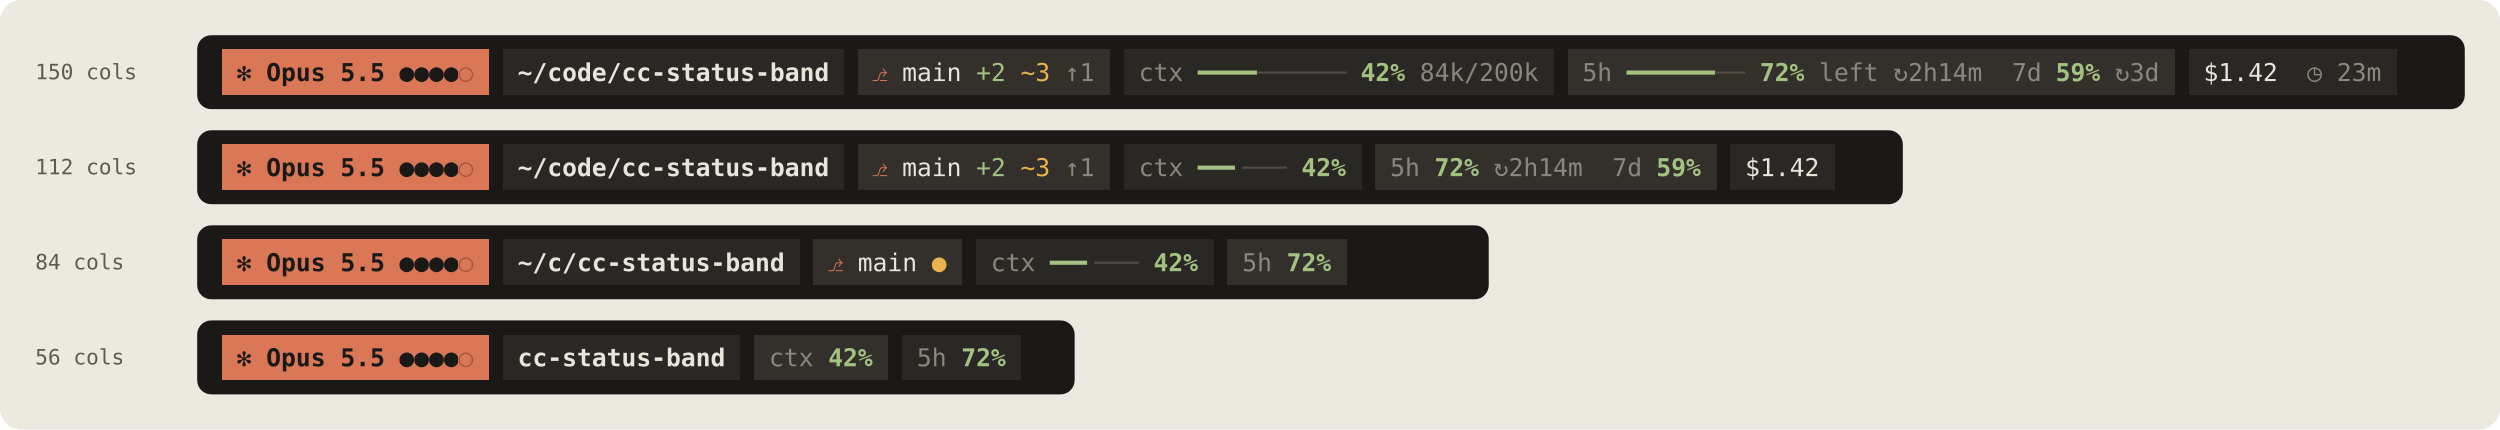
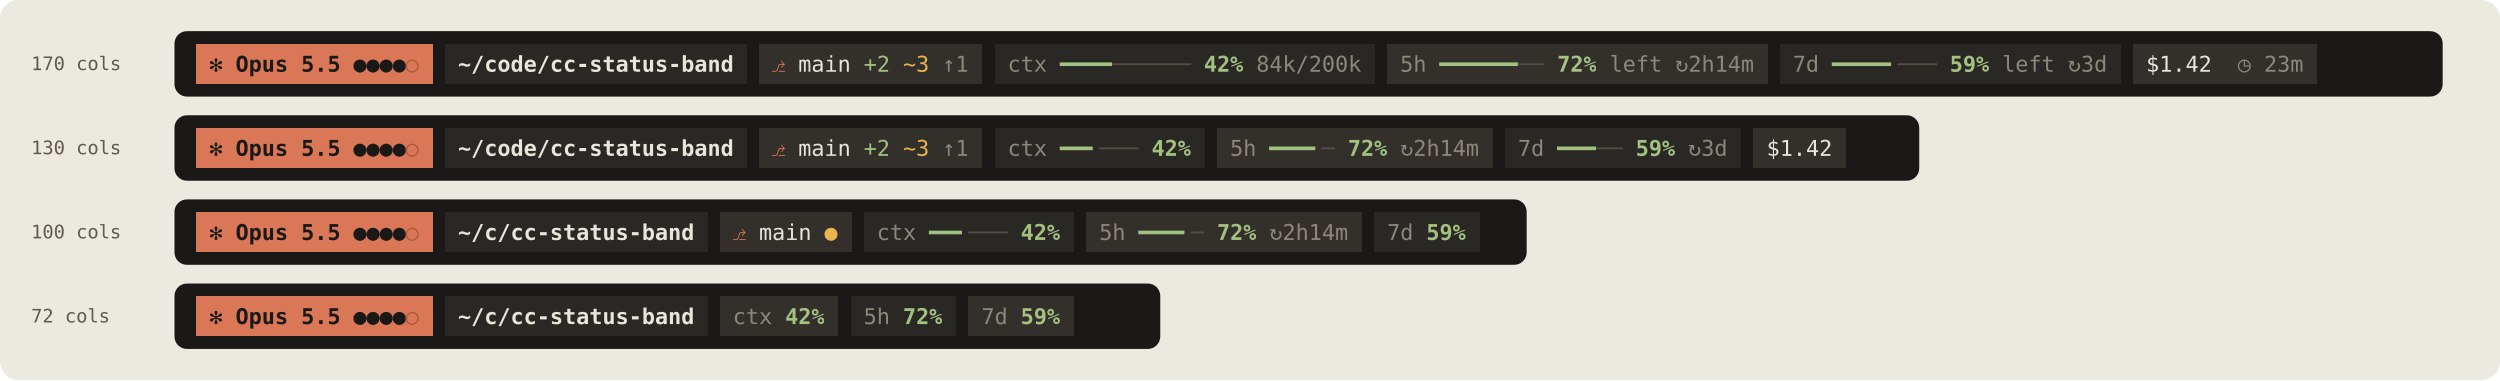
- <svg xmlns="http://www.w3.org/2000/svg" width="1420" height="244" viewBox="0 0 1420 244" font-family="'JetBrains Mono', 'SF Mono', Menlo, Consolas, monospace" font-size="14">
+ <svg xmlns="http://www.w3.org/2000/svg" width="1604.8" height="244" viewBox="0 0 1604.8 244" font-family="'JetBrains Mono', 'SF Mono', Menlo, Consolas, monospace" font-size="14">
  <rect width="100%" height="100%" rx="12" fill="#ECE9E1" />
-   <text x="20" y="45" fill="#5E5A51" font-size="12">150 cols</text>
-   <rect x="112" y="20" width="1288" height="42" rx="8" fill="#1A1917" />
+   <text x="20" y="45" fill="#5E5A51" font-size="12">170 cols</text>
+   <rect x="112" y="20" width="1456" height="42" rx="8" fill="#1A1917" />
  <rect x="126.0" y="28" width="25.8" height="26" fill="#D97757" shape-rendering="crispEdges" />
  <text x="126.0" y="46.04" textLength="25.2" lengthAdjust="spacingAndGlyphs" fill="#1A1917" xml:space="preserve"> ✻ </text>
  <rect x="151.2" y="28" width="67.8" height="26" fill="#D97757" shape-rendering="crispEdges" />
  <text x="151.2" y="46.04" textLength="67.2" lengthAdjust="spacingAndGlyphs" fill="#1A1917" font-weight="700" xml:space="preserve">Opus 5.5</text>
  <rect x="218.4" y="28" width="42.6" height="26" fill="#D97757" shape-rendering="crispEdges" />
  <text x="218.4" y="46.04" textLength="42.0" lengthAdjust="spacingAndGlyphs" fill="#1A1917" xml:space="preserve"> ●●●●</text>
  <rect x="260.4" y="28" width="17.4" height="26" fill="#D97757" shape-rendering="crispEdges" />
  <text x="260.4" y="46.04" textLength="16.8" lengthAdjust="spacingAndGlyphs" fill="#A9583C" xml:space="preserve">○ </text>
  <rect x="285.6" y="28" width="9.0" height="26" fill="#2A2825" shape-rendering="crispEdges" />
  <rect x="294.0" y="28" width="177.0" height="26" fill="#2A2825" shape-rendering="crispEdges" />
  <text x="294.0" y="46.04" textLength="176.4" lengthAdjust="spacingAndGlyphs" fill="#E8E5DA" font-weight="700" xml:space="preserve">~/code/cc-status-band</text>
  <rect x="470.4" y="28" width="9.0" height="26" fill="#2A2825" shape-rendering="crispEdges" />
  <rect x="487.2" y="28" width="9.0" height="26" fill="#33302C" shape-rendering="crispEdges" />
  <rect x="495.6" y="28" width="17.4" height="26" fill="#33302C" shape-rendering="crispEdges" />
  <text x="495.6" y="46.04" textLength="16.8" lengthAdjust="spacingAndGlyphs" fill="#D97757" xml:space="preserve">⎇ </text>
  <rect x="512.4" y="28" width="34.2" height="26" fill="#33302C" shape-rendering="crispEdges" />
  <text x="512.4" y="46.04" textLength="33.6" lengthAdjust="spacingAndGlyphs" fill="#E8E5DA" xml:space="preserve">main</text>
  <rect x="546.0" y="28" width="25.8" height="26" fill="#33302C" shape-rendering="crispEdges" />
  <text x="546.0" y="46.04" textLength="25.2" lengthAdjust="spacingAndGlyphs" fill="#A3C281" xml:space="preserve"> +2</text>
  <rect x="571.2" y="28" width="25.8" height="26" fill="#33302C" shape-rendering="crispEdges" />
  <text x="571.2" y="46.04" textLength="25.2" lengthAdjust="spacingAndGlyphs" fill="#E9B44C" xml:space="preserve"> ~3</text>
  <rect x="596.4" y="28" width="34.2" height="26" fill="#33302C" shape-rendering="crispEdges" />
  <text x="596.4" y="46.04" textLength="33.6" lengthAdjust="spacingAndGlyphs" fill="#8C877B" xml:space="preserve"> ↑1 </text>
  <rect x="638.4" y="28" width="9.0" height="26" fill="#2A2825" shape-rendering="crispEdges" />
  <rect x="646.8" y="28" width="34.2" height="26" fill="#2A2825" shape-rendering="crispEdges" />
  <text x="646.8" y="46.04" textLength="33.6" lengthAdjust="spacingAndGlyphs" fill="#8C877B" xml:space="preserve">ctx </text>
  <rect x="680.4" y="28" width="34.2" height="26" fill="#2A2825" shape-rendering="crispEdges" />
  <text x="680.4" y="46.04" textLength="33.6" lengthAdjust="spacingAndGlyphs" fill="#A3C281" xml:space="preserve">━━━━</text>
  <rect x="714.0" y="28" width="59.4" height="26" fill="#2A2825" shape-rendering="crispEdges" />
  <text x="714.0" y="46.04" textLength="58.8" lengthAdjust="spacingAndGlyphs" fill="#524D45" xml:space="preserve">────── </text>
  <rect x="772.8" y="28" width="25.8" height="26" fill="#2A2825" shape-rendering="crispEdges" />
  <text x="772.8" y="46.04" textLength="25.2" lengthAdjust="spacingAndGlyphs" fill="#A3C281" font-weight="700" xml:space="preserve">42%</text>
  <rect x="798.0" y="28" width="84.6" height="26" fill="#2A2825" shape-rendering="crispEdges" />
  <text x="798.0" y="46.04" textLength="84.0" lengthAdjust="spacingAndGlyphs" fill="#8C877B" xml:space="preserve"> 84k/200k </text>
  <rect x="890.4" y="28" width="9.0" height="26" fill="#33302C" shape-rendering="crispEdges" />
  <rect x="898.8" y="28" width="25.8" height="26" fill="#33302C" shape-rendering="crispEdges" />
  <text x="898.8" y="46.04" textLength="25.2" lengthAdjust="spacingAndGlyphs" fill="#8C877B" xml:space="preserve">5h </text>
  <rect x="924.0" y="28" width="51.0" height="26" fill="#33302C" shape-rendering="crispEdges" />
  <text x="924.0" y="46.04" textLength="50.4" lengthAdjust="spacingAndGlyphs" fill="#A3C281" xml:space="preserve">━━━━━━</text>
  <rect x="974.4" y="28" width="25.8" height="26" fill="#33302C" shape-rendering="crispEdges" />
  <text x="974.4" y="46.04" textLength="25.2" lengthAdjust="spacingAndGlyphs" fill="#524D45" xml:space="preserve">── </text>
  <rect x="999.6" y="28" width="25.8" height="26" fill="#33302C" shape-rendering="crispEdges" />
  <text x="999.6" y="46.04" textLength="25.2" lengthAdjust="spacingAndGlyphs" fill="#A3C281" font-weight="700" xml:space="preserve">72%</text>
-   <rect x="1024.8" y="28" width="143.4" height="26" fill="#33302C" shape-rendering="crispEdges" />
-   <text x="1024.8" y="46.04" textLength="142.8" lengthAdjust="spacingAndGlyphs" fill="#8C877B" xml:space="preserve"> left ↻2h14m  7d </text>
-   <rect x="1167.6" y="28" width="25.8" height="26" fill="#33302C" shape-rendering="crispEdges" />
-   <text x="1167.6" y="46.04" textLength="25.2" lengthAdjust="spacingAndGlyphs" fill="#A3C281" font-weight="700" xml:space="preserve">59%</text>
-   <rect x="1192.8" y="28" width="42.6" height="26" fill="#33302C" shape-rendering="crispEdges" />
-   <text x="1192.8" y="46.04" textLength="42.0" lengthAdjust="spacingAndGlyphs" fill="#8C877B" xml:space="preserve"> ↻3d </text>
-   <rect x="1243.2" y="28" width="51.0" height="26" fill="#2A2825" shape-rendering="crispEdges" />
-   <text x="1243.2" y="46.04" textLength="50.4" lengthAdjust="spacingAndGlyphs" fill="#E8E5DA" xml:space="preserve"> $1.42</text>
-   <rect x="1293.6" y="28" width="67.8" height="26" fill="#2A2825" shape-rendering="crispEdges" />
-   <text x="1293.6" y="46.04" textLength="67.2" lengthAdjust="spacingAndGlyphs" fill="#8C877B" xml:space="preserve">  ◷ 23m </text>
-   <text x="20" y="99" fill="#5E5A51" font-size="12">112 cols</text>
-   <rect x="112" y="74" width="968.8" height="42" rx="8" fill="#1A1917" />
+   <rect x="1024.8" y="28" width="109.8" height="26" fill="#33302C" shape-rendering="crispEdges" />
+   <text x="1024.8" y="46.04" textLength="109.2" lengthAdjust="spacingAndGlyphs" fill="#8C877B" xml:space="preserve"> left ↻2h14m </text>
+   <rect x="1142.4" y="28" width="9.0" height="26" fill="#2A2825" shape-rendering="crispEdges" />
+   <rect x="1150.8" y="28" width="25.8" height="26" fill="#2A2825" shape-rendering="crispEdges" />
+   <text x="1150.8" y="46.04" textLength="25.2" lengthAdjust="spacingAndGlyphs" fill="#8C877B" xml:space="preserve">7d </text>
+   <rect x="1176.0" y="28" width="42.6" height="26" fill="#2A2825" shape-rendering="crispEdges" />
+   <text x="1176.0" y="46.04" textLength="42.0" lengthAdjust="spacingAndGlyphs" fill="#A3C281" xml:space="preserve">━━━━╸</text>
+   <rect x="1218.0" y="28" width="34.2" height="26" fill="#2A2825" shape-rendering="crispEdges" />
+   <text x="1218.0" y="46.04" textLength="33.6" lengthAdjust="spacingAndGlyphs" fill="#524D45" xml:space="preserve">─── </text>
+   <rect x="1251.6" y="28" width="25.8" height="26" fill="#2A2825" shape-rendering="crispEdges" />
+   <text x="1251.6" y="46.04" textLength="25.2" lengthAdjust="spacingAndGlyphs" fill="#A3C281" font-weight="700" xml:space="preserve">59%</text>
+   <rect x="1276.8" y="28" width="84.6" height="26" fill="#2A2825" shape-rendering="crispEdges" />
+   <text x="1276.8" y="46.04" textLength="84.0" lengthAdjust="spacingAndGlyphs" fill="#8C877B" xml:space="preserve"> left ↻3d </text>
+   <rect x="1369.2" y="28" width="51.0" height="26" fill="#33302C" shape-rendering="crispEdges" />
+   <text x="1369.2" y="46.04" textLength="50.4" lengthAdjust="spacingAndGlyphs" fill="#E8E5DA" xml:space="preserve"> $1.42</text>
+   <rect x="1419.6" y="28" width="67.8" height="26" fill="#33302C" shape-rendering="crispEdges" />
+   <text x="1419.6" y="46.04" textLength="67.2" lengthAdjust="spacingAndGlyphs" fill="#8C877B" xml:space="preserve">  ◷ 23m </text>
+   <text x="20" y="99" fill="#5E5A51" font-size="12">130 cols</text>
+   <rect x="112" y="74" width="1120" height="42" rx="8" fill="#1A1917" />
  <rect x="126.0" y="82" width="25.8" height="26" fill="#D97757" shape-rendering="crispEdges" />
  <text x="126.0" y="100.04" textLength="25.2" lengthAdjust="spacingAndGlyphs" fill="#1A1917" xml:space="preserve"> ✻ </text>
  <rect x="151.2" y="82" width="67.8" height="26" fill="#D97757" shape-rendering="crispEdges" />
  <text x="151.2" y="100.04" textLength="67.2" lengthAdjust="spacingAndGlyphs" fill="#1A1917" font-weight="700" xml:space="preserve">Opus 5.5</text>
  <rect x="218.4" y="82" width="42.6" height="26" fill="#D97757" shape-rendering="crispEdges" />
  <text x="218.4" y="100.04" textLength="42.0" lengthAdjust="spacingAndGlyphs" fill="#1A1917" xml:space="preserve"> ●●●●</text>
  <rect x="260.4" y="82" width="17.4" height="26" fill="#D97757" shape-rendering="crispEdges" />
  <text x="260.4" y="100.04" textLength="16.8" lengthAdjust="spacingAndGlyphs" fill="#A9583C" xml:space="preserve">○ </text>
  <rect x="285.6" y="82" width="9.0" height="26" fill="#2A2825" shape-rendering="crispEdges" />
  <rect x="294.0" y="82" width="177.0" height="26" fill="#2A2825" shape-rendering="crispEdges" />
  <text x="294.0" y="100.04" textLength="176.4" lengthAdjust="spacingAndGlyphs" fill="#E8E5DA" font-weight="700" xml:space="preserve">~/code/cc-status-band</text>
  <rect x="470.4" y="82" width="9.0" height="26" fill="#2A2825" shape-rendering="crispEdges" />
  <rect x="487.2" y="82" width="9.0" height="26" fill="#33302C" shape-rendering="crispEdges" />
  <rect x="495.6" y="82" width="17.4" height="26" fill="#33302C" shape-rendering="crispEdges" />
  <text x="495.6" y="100.04" textLength="16.8" lengthAdjust="spacingAndGlyphs" fill="#D97757" xml:space="preserve">⎇ </text>
  <rect x="512.4" y="82" width="34.2" height="26" fill="#33302C" shape-rendering="crispEdges" />
  <text x="512.4" y="100.04" textLength="33.6" lengthAdjust="spacingAndGlyphs" fill="#E8E5DA" xml:space="preserve">main</text>
  <rect x="546.0" y="82" width="25.8" height="26" fill="#33302C" shape-rendering="crispEdges" />
  <text x="546.0" y="100.04" textLength="25.2" lengthAdjust="spacingAndGlyphs" fill="#A3C281" xml:space="preserve"> +2</text>
  <rect x="571.2" y="82" width="25.8" height="26" fill="#33302C" shape-rendering="crispEdges" />
  <text x="571.2" y="100.04" textLength="25.2" lengthAdjust="spacingAndGlyphs" fill="#E9B44C" xml:space="preserve"> ~3</text>
  <rect x="596.4" y="82" width="34.2" height="26" fill="#33302C" shape-rendering="crispEdges" />
  <text x="596.4" y="100.04" textLength="33.6" lengthAdjust="spacingAndGlyphs" fill="#8C877B" xml:space="preserve"> ↑1 </text>
  <rect x="638.4" y="82" width="9.0" height="26" fill="#2A2825" shape-rendering="crispEdges" />
  <rect x="646.8" y="82" width="34.2" height="26" fill="#2A2825" shape-rendering="crispEdges" />
  <text x="646.8" y="100.04" textLength="33.6" lengthAdjust="spacingAndGlyphs" fill="#8C877B" xml:space="preserve">ctx </text>
  <rect x="680.4" y="82" width="25.8" height="26" fill="#2A2825" shape-rendering="crispEdges" />
  <text x="680.4" y="100.04" textLength="25.2" lengthAdjust="spacingAndGlyphs" fill="#A3C281" xml:space="preserve">━━╸</text>
  <rect x="705.6" y="82" width="34.2" height="26" fill="#2A2825" shape-rendering="crispEdges" />
  <text x="705.6" y="100.04" textLength="33.6" lengthAdjust="spacingAndGlyphs" fill="#524D45" xml:space="preserve">─── </text>
  <rect x="739.2" y="82" width="25.8" height="26" fill="#2A2825" shape-rendering="crispEdges" />
  <text x="739.2" y="100.04" textLength="25.2" lengthAdjust="spacingAndGlyphs" fill="#A3C281" font-weight="700" xml:space="preserve">42%</text>
  <rect x="764.4" y="82" width="9.0" height="26" fill="#2A2825" shape-rendering="crispEdges" />
  <rect x="781.2" y="82" width="9.0" height="26" fill="#33302C" shape-rendering="crispEdges" />
  <rect x="789.6" y="82" width="25.8" height="26" fill="#33302C" shape-rendering="crispEdges" />
  <text x="789.6" y="100.04" textLength="25.2" lengthAdjust="spacingAndGlyphs" fill="#8C877B" xml:space="preserve">5h </text>
-   <rect x="814.8" y="82" width="25.8" height="26" fill="#33302C" shape-rendering="crispEdges" />
-   <text x="814.8" y="100.04" textLength="25.2" lengthAdjust="spacingAndGlyphs" fill="#A3C281" font-weight="700" xml:space="preserve">72%</text>
-   <rect x="840.0" y="82" width="101.4" height="26" fill="#33302C" shape-rendering="crispEdges" />
-   <text x="840.0" y="100.04" textLength="100.8" lengthAdjust="spacingAndGlyphs" fill="#8C877B" xml:space="preserve"> ↻2h14m  7d </text>
-   <rect x="940.8" y="82" width="25.8" height="26" fill="#33302C" shape-rendering="crispEdges" />
-   <text x="940.8" y="100.04" textLength="25.2" lengthAdjust="spacingAndGlyphs" fill="#A3C281" font-weight="700" xml:space="preserve">59%</text>
-   <rect x="966.0" y="82" width="9.0" height="26" fill="#33302C" shape-rendering="crispEdges" />
-   <rect x="982.8" y="82" width="59.4" height="26" fill="#2A2825" shape-rendering="crispEdges" />
-   <text x="982.8" y="100.04" textLength="58.8" lengthAdjust="spacingAndGlyphs" fill="#E8E5DA" xml:space="preserve"> $1.42 </text>
-   <text x="20" y="153" fill="#5E5A51" font-size="12">84 cols</text>
-   <rect x="112" y="128" width="733.6" height="42" rx="8" fill="#1A1917" />
+   <rect x="814.8" y="82" width="34.2" height="26" fill="#33302C" shape-rendering="crispEdges" />
+   <text x="814.8" y="100.04" textLength="33.6" lengthAdjust="spacingAndGlyphs" fill="#A3C281" xml:space="preserve">━━━╸</text>
+   <rect x="848.4" y="82" width="17.4" height="26" fill="#33302C" shape-rendering="crispEdges" />
+   <text x="848.4" y="100.04" textLength="16.8" lengthAdjust="spacingAndGlyphs" fill="#524D45" xml:space="preserve">─ </text>
+   <rect x="865.2" y="82" width="25.8" height="26" fill="#33302C" shape-rendering="crispEdges" />
+   <text x="865.2" y="100.04" textLength="25.2" lengthAdjust="spacingAndGlyphs" fill="#A3C281" font-weight="700" xml:space="preserve">72%</text>
+   <rect x="890.4" y="82" width="67.8" height="26" fill="#33302C" shape-rendering="crispEdges" />
+   <text x="890.4" y="100.04" textLength="67.2" lengthAdjust="spacingAndGlyphs" fill="#8C877B" xml:space="preserve"> ↻2h14m </text>
+   <rect x="966.0" y="82" width="9.0" height="26" fill="#2A2825" shape-rendering="crispEdges" />
+   <rect x="974.4" y="82" width="25.8" height="26" fill="#2A2825" shape-rendering="crispEdges" />
+   <text x="974.4" y="100.04" textLength="25.2" lengthAdjust="spacingAndGlyphs" fill="#8C877B" xml:space="preserve">7d </text>
+   <rect x="999.6" y="82" width="25.8" height="26" fill="#2A2825" shape-rendering="crispEdges" />
+   <text x="999.6" y="100.04" textLength="25.2" lengthAdjust="spacingAndGlyphs" fill="#A3C281" xml:space="preserve">━━━</text>
+   <rect x="1024.8" y="82" width="25.8" height="26" fill="#2A2825" shape-rendering="crispEdges" />
+   <text x="1024.8" y="100.04" textLength="25.2" lengthAdjust="spacingAndGlyphs" fill="#524D45" xml:space="preserve">── </text>
+   <rect x="1050.0" y="82" width="25.8" height="26" fill="#2A2825" shape-rendering="crispEdges" />
+   <text x="1050.0" y="100.04" textLength="25.2" lengthAdjust="spacingAndGlyphs" fill="#A3C281" font-weight="700" xml:space="preserve">59%</text>
+   <rect x="1075.2" y="82" width="42.6" height="26" fill="#2A2825" shape-rendering="crispEdges" />
+   <text x="1075.2" y="100.04" textLength="42.0" lengthAdjust="spacingAndGlyphs" fill="#8C877B" xml:space="preserve"> ↻3d </text>
+   <rect x="1125.6" y="82" width="59.4" height="26" fill="#33302C" shape-rendering="crispEdges" />
+   <text x="1125.6" y="100.04" textLength="58.8" lengthAdjust="spacingAndGlyphs" fill="#E8E5DA" xml:space="preserve"> $1.42 </text>
+   <text x="20" y="153" fill="#5E5A51" font-size="12">100 cols</text>
+   <rect x="112" y="128" width="868" height="42" rx="8" fill="#1A1917" />
  <rect x="126.0" y="136" width="25.8" height="26" fill="#D97757" shape-rendering="crispEdges" />
  <text x="126.0" y="154.04" textLength="25.2" lengthAdjust="spacingAndGlyphs" fill="#1A1917" xml:space="preserve"> ✻ </text>
  <rect x="151.2" y="136" width="67.8" height="26" fill="#D97757" shape-rendering="crispEdges" />
  <text x="151.2" y="154.04" textLength="67.2" lengthAdjust="spacingAndGlyphs" fill="#1A1917" font-weight="700" xml:space="preserve">Opus 5.5</text>
  <rect x="218.4" y="136" width="42.6" height="26" fill="#D97757" shape-rendering="crispEdges" />
  <text x="218.4" y="154.04" textLength="42.0" lengthAdjust="spacingAndGlyphs" fill="#1A1917" xml:space="preserve"> ●●●●</text>
  <rect x="260.4" y="136" width="17.4" height="26" fill="#D97757" shape-rendering="crispEdges" />
  <text x="260.4" y="154.04" textLength="16.8" lengthAdjust="spacingAndGlyphs" fill="#A9583C" xml:space="preserve">○ </text>
  <rect x="285.6" y="136" width="9.0" height="26" fill="#2A2825" shape-rendering="crispEdges" />
  <rect x="294.0" y="136" width="151.8" height="26" fill="#2A2825" shape-rendering="crispEdges" />
  <text x="294.0" y="154.04" textLength="151.2" lengthAdjust="spacingAndGlyphs" fill="#E8E5DA" font-weight="700" xml:space="preserve">~/c/cc-status-band</text>
  <rect x="445.2" y="136" width="9.0" height="26" fill="#2A2825" shape-rendering="crispEdges" />
  <rect x="462.0" y="136" width="9.0" height="26" fill="#33302C" shape-rendering="crispEdges" />
  <rect x="470.4" y="136" width="17.4" height="26" fill="#33302C" shape-rendering="crispEdges" />
  <text x="470.4" y="154.04" textLength="16.8" lengthAdjust="spacingAndGlyphs" fill="#D97757" xml:space="preserve">⎇ </text>
  <rect x="487.2" y="136" width="34.2" height="26" fill="#33302C" shape-rendering="crispEdges" />
  <text x="487.2" y="154.04" textLength="33.6" lengthAdjust="spacingAndGlyphs" fill="#E8E5DA" xml:space="preserve">main</text>
  <rect x="520.8" y="136" width="25.8" height="26" fill="#33302C" shape-rendering="crispEdges" />
  <text x="520.8" y="154.04" textLength="25.2" lengthAdjust="spacingAndGlyphs" fill="#E9B44C" xml:space="preserve"> ● </text>
  <rect x="554.4" y="136" width="9.0" height="26" fill="#2A2825" shape-rendering="crispEdges" />
  <rect x="562.8" y="136" width="34.2" height="26" fill="#2A2825" shape-rendering="crispEdges" />
  <text x="562.8" y="154.04" textLength="33.6" lengthAdjust="spacingAndGlyphs" fill="#8C877B" xml:space="preserve">ctx </text>
  <rect x="596.4" y="136" width="25.8" height="26" fill="#2A2825" shape-rendering="crispEdges" />
  <text x="596.4" y="154.04" textLength="25.2" lengthAdjust="spacingAndGlyphs" fill="#A3C281" xml:space="preserve">━━╸</text>
  <rect x="621.6" y="136" width="34.2" height="26" fill="#2A2825" shape-rendering="crispEdges" />
  <text x="621.6" y="154.04" textLength="33.6" lengthAdjust="spacingAndGlyphs" fill="#524D45" xml:space="preserve">─── </text>
  <rect x="655.2" y="136" width="25.8" height="26" fill="#2A2825" shape-rendering="crispEdges" />
  <text x="655.2" y="154.04" textLength="25.2" lengthAdjust="spacingAndGlyphs" fill="#A3C281" font-weight="700" xml:space="preserve">42%</text>
  <rect x="680.4" y="136" width="9.0" height="26" fill="#2A2825" shape-rendering="crispEdges" />
  <rect x="697.2" y="136" width="9.0" height="26" fill="#33302C" shape-rendering="crispEdges" />
  <rect x="705.6" y="136" width="25.8" height="26" fill="#33302C" shape-rendering="crispEdges" />
  <text x="705.6" y="154.04" textLength="25.2" lengthAdjust="spacingAndGlyphs" fill="#8C877B" xml:space="preserve">5h </text>
-   <rect x="730.8" y="136" width="25.8" height="26" fill="#33302C" shape-rendering="crispEdges" />
-   <text x="730.8" y="154.04" textLength="25.2" lengthAdjust="spacingAndGlyphs" fill="#A3C281" font-weight="700" xml:space="preserve">72%</text>
-   <rect x="756.0" y="136" width="9.0" height="26" fill="#33302C" shape-rendering="crispEdges" />
-   <text x="20" y="207" fill="#5E5A51" font-size="12">56 cols</text>
-   <rect x="112" y="182" width="498.4" height="42" rx="8" fill="#1A1917" />
+   <rect x="730.8" y="136" width="34.2" height="26" fill="#33302C" shape-rendering="crispEdges" />
+   <text x="730.8" y="154.04" textLength="33.6" lengthAdjust="spacingAndGlyphs" fill="#A3C281" xml:space="preserve">━━━╸</text>
+   <rect x="764.4" y="136" width="17.4" height="26" fill="#33302C" shape-rendering="crispEdges" />
+   <text x="764.4" y="154.04" textLength="16.8" lengthAdjust="spacingAndGlyphs" fill="#524D45" xml:space="preserve">─ </text>
+   <rect x="781.2" y="136" width="25.8" height="26" fill="#33302C" shape-rendering="crispEdges" />
+   <text x="781.2" y="154.04" textLength="25.2" lengthAdjust="spacingAndGlyphs" fill="#A3C281" font-weight="700" xml:space="preserve">72%</text>
+   <rect x="806.4" y="136" width="67.8" height="26" fill="#33302C" shape-rendering="crispEdges" />
+   <text x="806.4" y="154.04" textLength="67.2" lengthAdjust="spacingAndGlyphs" fill="#8C877B" xml:space="preserve"> ↻2h14m </text>
+   <rect x="882.0" y="136" width="9.0" height="26" fill="#2A2825" shape-rendering="crispEdges" />
+   <rect x="890.4" y="136" width="25.8" height="26" fill="#2A2825" shape-rendering="crispEdges" />
+   <text x="890.4" y="154.04" textLength="25.2" lengthAdjust="spacingAndGlyphs" fill="#8C877B" xml:space="preserve">7d </text>
+   <rect x="915.6" y="136" width="25.8" height="26" fill="#2A2825" shape-rendering="crispEdges" />
+   <text x="915.6" y="154.04" textLength="25.2" lengthAdjust="spacingAndGlyphs" fill="#A3C281" font-weight="700" xml:space="preserve">59%</text>
+   <rect x="940.8" y="136" width="9.0" height="26" fill="#2A2825" shape-rendering="crispEdges" />
+   <text x="20" y="207" fill="#5E5A51" font-size="12">72 cols</text>
+   <rect x="112" y="182" width="632.8" height="42" rx="8" fill="#1A1917" />
  <rect x="126.0" y="190" width="25.8" height="26" fill="#D97757" shape-rendering="crispEdges" />
  <text x="126.0" y="208.04" textLength="25.2" lengthAdjust="spacingAndGlyphs" fill="#1A1917" xml:space="preserve"> ✻ </text>
  <rect x="151.2" y="190" width="67.8" height="26" fill="#D97757" shape-rendering="crispEdges" />
  <text x="151.2" y="208.04" textLength="67.2" lengthAdjust="spacingAndGlyphs" fill="#1A1917" font-weight="700" xml:space="preserve">Opus 5.5</text>
  <rect x="218.4" y="190" width="42.6" height="26" fill="#D97757" shape-rendering="crispEdges" />
  <text x="218.4" y="208.04" textLength="42.0" lengthAdjust="spacingAndGlyphs" fill="#1A1917" xml:space="preserve"> ●●●●</text>
  <rect x="260.4" y="190" width="17.4" height="26" fill="#D97757" shape-rendering="crispEdges" />
  <text x="260.4" y="208.04" textLength="16.8" lengthAdjust="spacingAndGlyphs" fill="#A9583C" xml:space="preserve">○ </text>
  <rect x="285.6" y="190" width="9.0" height="26" fill="#2A2825" shape-rendering="crispEdges" />
-   <rect x="294.0" y="190" width="118.2" height="26" fill="#2A2825" shape-rendering="crispEdges" />
-   <text x="294.0" y="208.04" textLength="117.6" lengthAdjust="spacingAndGlyphs" fill="#E8E5DA" font-weight="700" xml:space="preserve">cc-status-band</text>
-   <rect x="411.6" y="190" width="9.0" height="26" fill="#2A2825" shape-rendering="crispEdges" />
-   <rect x="428.4" y="190" width="9.0" height="26" fill="#33302C" shape-rendering="crispEdges" />
-   <rect x="436.8" y="190" width="34.2" height="26" fill="#33302C" shape-rendering="crispEdges" />
-   <text x="436.8" y="208.04" textLength="33.6" lengthAdjust="spacingAndGlyphs" fill="#8C877B" xml:space="preserve">ctx </text>
-   <rect x="470.4" y="190" width="25.8" height="26" fill="#33302C" shape-rendering="crispEdges" />
-   <text x="470.4" y="208.04" textLength="25.2" lengthAdjust="spacingAndGlyphs" fill="#A3C281" font-weight="700" xml:space="preserve">42%</text>
-   <rect x="495.6" y="190" width="9.0" height="26" fill="#33302C" shape-rendering="crispEdges" />
-   <rect x="512.4" y="190" width="9.0" height="26" fill="#2A2825" shape-rendering="crispEdges" />
-   <rect x="520.8" y="190" width="25.8" height="26" fill="#2A2825" shape-rendering="crispEdges" />
-   <text x="520.8" y="208.04" textLength="25.2" lengthAdjust="spacingAndGlyphs" fill="#8C877B" xml:space="preserve">5h </text>
-   <rect x="546.0" y="190" width="25.8" height="26" fill="#2A2825" shape-rendering="crispEdges" />
-   <text x="546.0" y="208.04" textLength="25.2" lengthAdjust="spacingAndGlyphs" fill="#A3C281" font-weight="700" xml:space="preserve">72%</text>
-   <rect x="571.2" y="190" width="9.0" height="26" fill="#2A2825" shape-rendering="crispEdges" />
+   <rect x="294.0" y="190" width="151.8" height="26" fill="#2A2825" shape-rendering="crispEdges" />
+   <text x="294.0" y="208.04" textLength="151.2" lengthAdjust="spacingAndGlyphs" fill="#E8E5DA" font-weight="700" xml:space="preserve">~/c/cc-status-band</text>
+   <rect x="445.2" y="190" width="9.0" height="26" fill="#2A2825" shape-rendering="crispEdges" />
+   <rect x="462.0" y="190" width="9.0" height="26" fill="#33302C" shape-rendering="crispEdges" />
+   <rect x="470.4" y="190" width="34.2" height="26" fill="#33302C" shape-rendering="crispEdges" />
+   <text x="470.4" y="208.04" textLength="33.6" lengthAdjust="spacingAndGlyphs" fill="#8C877B" xml:space="preserve">ctx </text>
+   <rect x="504.0" y="190" width="25.8" height="26" fill="#33302C" shape-rendering="crispEdges" />
+   <text x="504.0" y="208.04" textLength="25.2" lengthAdjust="spacingAndGlyphs" fill="#A3C281" font-weight="700" xml:space="preserve">42%</text>
+   <rect x="529.2" y="190" width="9.0" height="26" fill="#33302C" shape-rendering="crispEdges" />
+   <rect x="546.0" y="190" width="9.0" height="26" fill="#2A2825" shape-rendering="crispEdges" />
+   <rect x="554.4" y="190" width="25.8" height="26" fill="#2A2825" shape-rendering="crispEdges" />
+   <text x="554.4" y="208.04" textLength="25.2" lengthAdjust="spacingAndGlyphs" fill="#8C877B" xml:space="preserve">5h </text>
+   <rect x="579.6" y="190" width="25.8" height="26" fill="#2A2825" shape-rendering="crispEdges" />
+   <text x="579.6" y="208.04" textLength="25.2" lengthAdjust="spacingAndGlyphs" fill="#A3C281" font-weight="700" xml:space="preserve">72%</text>
+   <rect x="604.8" y="190" width="9.0" height="26" fill="#2A2825" shape-rendering="crispEdges" />
+   <rect x="621.6" y="190" width="9.0" height="26" fill="#33302C" shape-rendering="crispEdges" />
+   <rect x="630.0" y="190" width="25.8" height="26" fill="#33302C" shape-rendering="crispEdges" />
+   <text x="630.0" y="208.04" textLength="25.2" lengthAdjust="spacingAndGlyphs" fill="#8C877B" xml:space="preserve">7d </text>
+   <rect x="655.2" y="190" width="25.8" height="26" fill="#33302C" shape-rendering="crispEdges" />
+   <text x="655.2" y="208.04" textLength="25.2" lengthAdjust="spacingAndGlyphs" fill="#A3C281" font-weight="700" xml:space="preserve">59%</text>
+   <rect x="680.4" y="190" width="9.0" height="26" fill="#33302C" shape-rendering="crispEdges" />
</svg>
